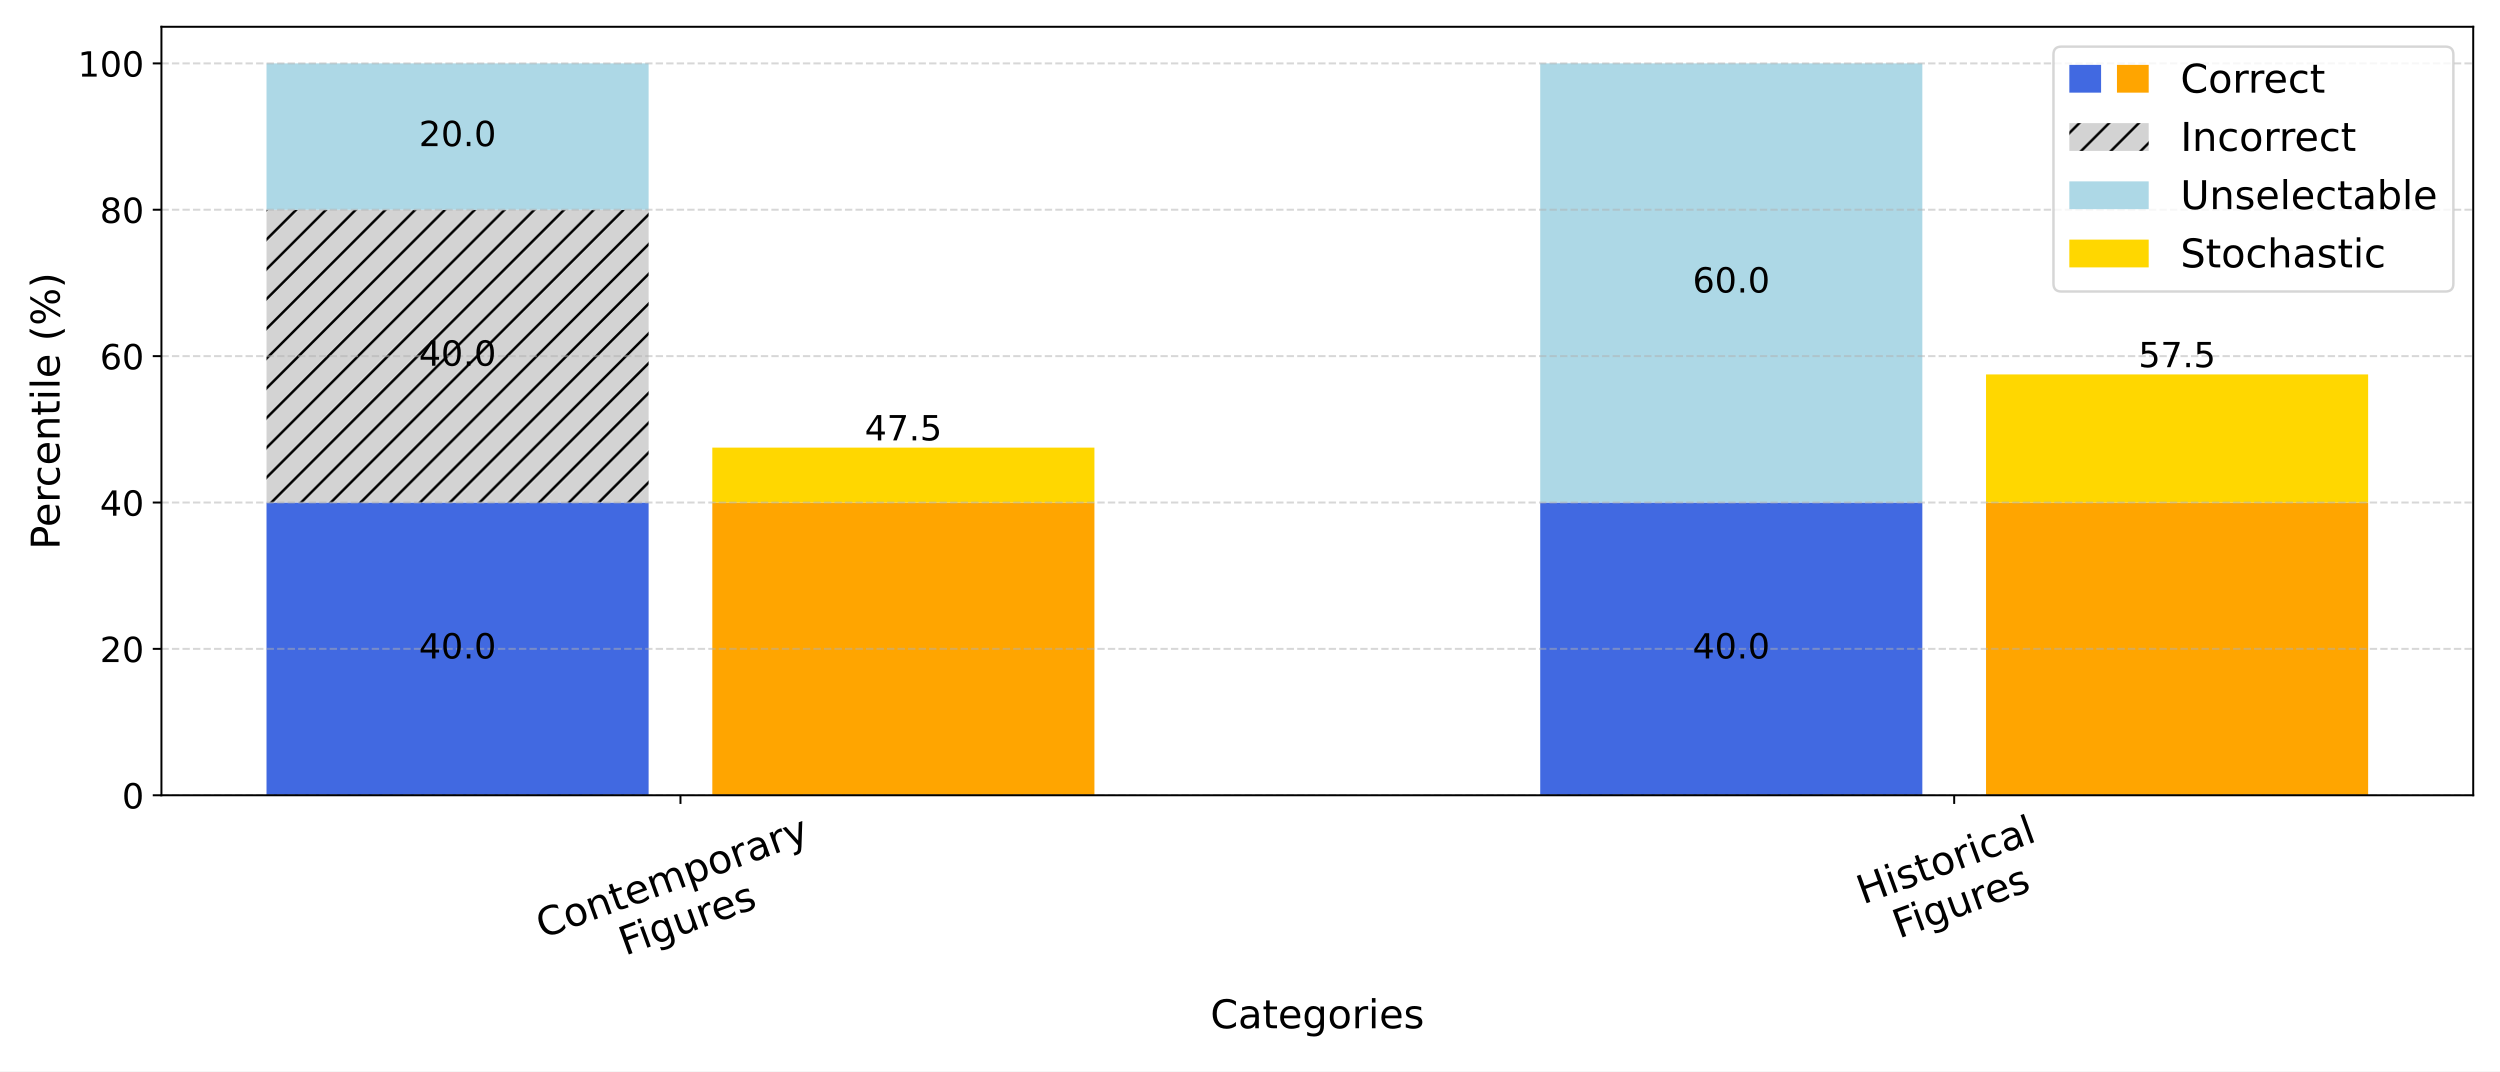
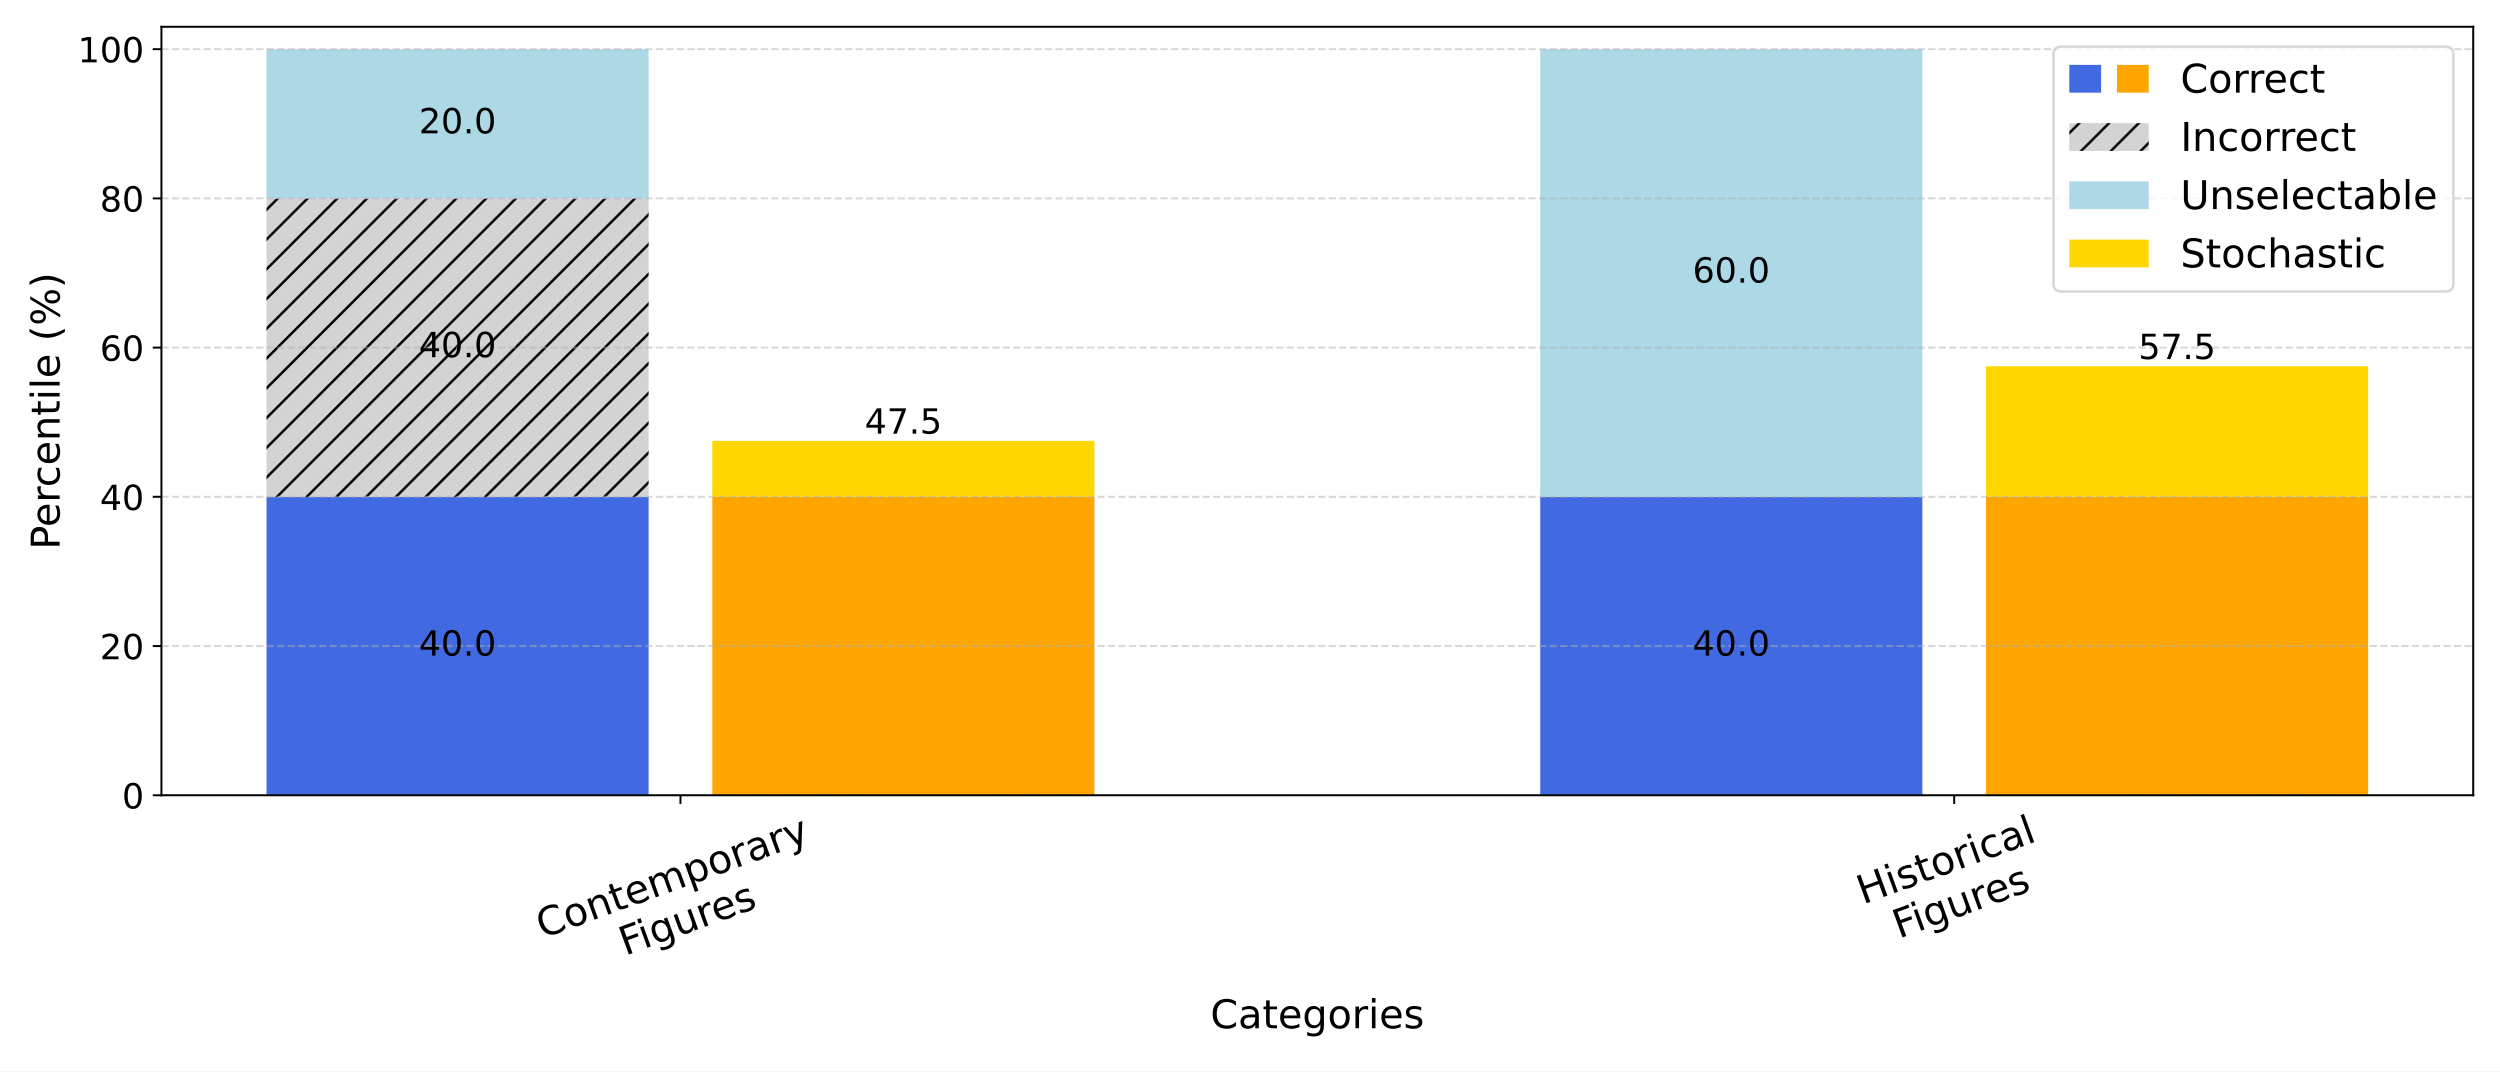
<svg xmlns="http://www.w3.org/2000/svg" xmlns:xlink="http://www.w3.org/1999/xlink" width="1008pt" height="432pt" viewBox="0 0 1008 432" version="1.1">
  <defs>
    <style type="text/css">*{stroke-linejoin: round; stroke-linecap: butt}</style>
  </defs>
  <g id="figure_1">
    <g id="patch_1">
      <path d="M 0 432  L 1008 432  L 1008 0  L 0 0  z " style="fill: #ffffff" />
    </g>
    <g id="axes_1">
      <g id="patch_2">
        <path d="M 65.09 320.65  L 997.2 320.65  L 997.2 10.8  L 65.09 10.8  z " style="fill: #ffffff" />
      </g>
      <g id="patch_3">
-         <path d="M 107.459 320.65  L 261.526 320.65  L 261.526 202.612  L 107.459 202.612  z " clip-path="url(#p1d95f08d52)" style="fill: #4169e1" />
+         <path d="M 107.459 320.65  L 261.526 320.65  L 261.526 200.32  L 107.459 200.32  z " clip-path="url(#p48f73d644a)" style="fill: #4169e1" />
      </g>
      <g id="patch_4">
-         <path d="M 621.018 320.65  L 775.086 320.65  L 775.086 202.612  L 621.018 202.612  z " clip-path="url(#p1d95f08d52)" style="fill: #4169e1" />
+         <path d="M 621.018 320.65  L 775.086 320.65  L 775.086 200.32  L 621.018 200.32  z " clip-path="url(#p48f73d644a)" style="fill: #4169e1" />
      </g>
      <g id="patch_5">
-         <path d="M 107.459 202.612  L 261.526 202.612  L 261.526 84.574  L 107.459 84.574  z " clip-path="url(#p1d95f08d52)" style="fill: url(#hff42f433ee)" />
+         <path d="M 107.459 200.32  L 261.526 200.32  L 261.526 79.99  L 107.459 79.99  z " clip-path="url(#p48f73d644a)" style="fill: url(#hfaeb7c34a5)" />
      </g>
      <g id="patch_6">
-         <path d="M 621.018 202.612  L 775.086 202.612  L 775.086 202.612  L 621.018 202.612  z " clip-path="url(#p1d95f08d52)" style="fill: url(#hff42f433ee)" />
+         <path d="M 621.018 200.32  L 775.086 200.32  L 775.086 200.32  L 621.018 200.32  z " clip-path="url(#p48f73d644a)" style="fill: url(#hfaeb7c34a5)" />
      </g>
      <g id="patch_7">
-         <path d="M 107.459 84.574  L 261.526 84.574  L 261.526 25.555  L 107.459 25.555  z " clip-path="url(#p1d95f08d52)" style="fill: #add8e6" />
+         <path d="M 107.459 79.99  L 261.526 79.99  L 261.526 19.825  L 107.459 19.825  z " clip-path="url(#p48f73d644a)" style="fill: #add8e6" />
      </g>
      <g id="patch_8">
-         <path d="M 621.018 202.612  L 775.086 202.612  L 775.086 25.555  L 621.018 25.555  z " clip-path="url(#p1d95f08d52)" style="fill: #add8e6" />
+         <path d="M 621.018 200.32  L 775.086 200.32  L 775.086 19.825  L 621.018 19.825  z " clip-path="url(#p48f73d644a)" style="fill: #add8e6" />
      </g>
      <g id="patch_9">
-         <path d="M 287.204 320.65  L 441.272 320.65  L 441.272 202.612  L 287.204 202.612  z " clip-path="url(#p1d95f08d52)" style="fill: #ffa500" />
+         <path d="M 287.204 320.65  L 441.272 320.65  L 441.272 200.32  L 287.204 200.32  z " clip-path="url(#p48f73d644a)" style="fill: #ffa500" />
      </g>
      <g id="patch_10">
-         <path d="M 800.764 320.65  L 954.831 320.65  L 954.831 202.612  L 800.764 202.612  z " clip-path="url(#p1d95f08d52)" style="fill: #ffa500" />
+         <path d="M 800.764 320.65  L 954.831 320.65  L 954.831 200.32  L 800.764 200.32  z " clip-path="url(#p48f73d644a)" style="fill: #ffa500" />
      </g>
      <g id="patch_11">
-         <path d="M 287.204 202.612  L 441.272 202.612  L 441.272 180.48  L 287.204 180.48  z " clip-path="url(#p1d95f08d52)" style="fill: #ffd700" />
+         <path d="M 287.204 200.32  L 441.272 200.32  L 441.272 177.758  L 287.204 177.758  z " clip-path="url(#p48f73d644a)" style="fill: #ffd700" />
      </g>
      <g id="patch_12">
-         <path d="M 800.764 202.612  L 954.831 202.612  L 954.831 150.97  L 800.764 150.97  z " clip-path="url(#p1d95f08d52)" style="fill: #ffd700" />
+         <path d="M 800.764 200.32  L 954.831 200.32  L 954.831 147.676  L 800.764 147.676  z " clip-path="url(#p48f73d644a)" style="fill: #ffd700" />
      </g>
      <g id="matplotlib.axis_1">
        <g id="xtick_1">
          <g id="line2d_1">
            <defs>
-               <path id="m5bb17c99c3" d="M 0 0  L 0 3.5  " style="stroke: #000000; stroke-width: 0.8" />
+               <path id="m6106ed7603" d="M 0 0  L 0 3.5  " style="stroke: #000000; stroke-width: 0.8" />
            </defs>
            <g>
-               <use xlink:href="#m5bb17c99c3" x="274.365" y="320.65" style="stroke: #000000; stroke-width: 0.8" />
+               <use xlink:href="#m6106ed7603" x="274.365" y="320.65" style="stroke: #000000; stroke-width: 0.8" />
            </g>
          </g>
          <g id="text_1">
            <text style="font-size: 16px; font-family: 'DejaVu Sans', 'Bitstream Vera Sans', 'Computer Modern Sans Serif', 'Lucida Grande', 'Verdana', 'Geneva', 'Lucid', 'Arial', 'Helvetica', 'Avant Garde', sans-serif" transform="translate(218.6934 378.4692) rotate(-20)">Contemporary</text>
            <text style="font-size: 16px; font-family: 'DejaVu Sans', 'Bitstream Vera Sans', 'Computer Modern Sans Serif', 'Lucida Grande', 'Verdana', 'Geneva', 'Lucid', 'Arial', 'Helvetica', 'Avant Garde', sans-serif" transform="translate(252.0723 385.3867) rotate(-20)">Figures</text>
          </g>
        </g>
        <g id="xtick_2">
          <g id="line2d_2">
            <g>
-               <use xlink:href="#m5bb17c99c3" x="787.925" y="320.65" style="stroke: #000000; stroke-width: 0.8" />
+               <use xlink:href="#m6106ed7603" x="787.925" y="320.65" style="stroke: #000000; stroke-width: 0.8" />
            </g>
          </g>
          <g id="text_2">
            <text style="font-size: 16px; font-family: 'DejaVu Sans', 'Bitstream Vera Sans', 'Computer Modern Sans Serif', 'Lucida Grande', 'Verdana', 'Geneva', 'Lucid', 'Arial', 'Helvetica', 'Avant Garde', sans-serif" transform="translate(751.1581 364.7072) rotate(-20)">Historical</text>
            <text style="font-size: 16px; font-family: 'DejaVu Sans', 'Bitstream Vera Sans', 'Computer Modern Sans Serif', 'Lucida Grande', 'Verdana', 'Geneva', 'Lucid', 'Arial', 'Helvetica', 'Avant Garde', sans-serif" transform="translate(765.6315 378.5056) rotate(-20)">Figures</text>
          </g>
        </g>
        <g id="text_3">
          <text style="font-size: 16px; font-family: 'DejaVu Sans', 'Bitstream Vera Sans', 'Computer Modern Sans Serif', 'Lucida Grande', 'Verdana', 'Geneva', 'Lucid', 'Arial', 'Helvetica', 'Avant Garde', sans-serif; text-anchor: middle" x="531.145" y="414.59" transform="rotate(-0 531.145 414.5896)">Categories</text>
        </g>
      </g>
      <g id="matplotlib.axis_2">
        <g id="ytick_1">
          <g id="line2d_3">
-             <path d="M 65.09 320.65  L 997.2 320.65  " clip-path="url(#p1d95f08d52)" style="fill: none; stroke-dasharray: 2.96,1.28; stroke-dashoffset: 0; stroke: #b0b0b0; stroke-opacity: 0.5; stroke-width: 0.8" />
+             <path d="M 65.09 320.65  L 997.2 320.65  " clip-path="url(#p48f73d644a)" style="fill: none; stroke-dasharray: 2.96,1.28; stroke-dashoffset: 0; stroke: #b0b0b0; stroke-opacity: 0.5; stroke-width: 0.8" />
          </g>
          <g id="line2d_4">
            <defs>
-               <path id="m663820df06" d="M 0 0  L -3.5 0  " style="stroke: #000000; stroke-width: 0.8" />
+               <path id="mcfccde6f9e" d="M 0 0  L -3.5 0  " style="stroke: #000000; stroke-width: 0.8" />
            </defs>
            <g>
-               <use xlink:href="#m663820df06" x="65.09" y="320.65" style="stroke: #000000; stroke-width: 0.8" />
+               <use xlink:href="#mcfccde6f9e" x="65.09" y="320.65" style="stroke: #000000; stroke-width: 0.8" />
            </g>
          </g>
          <g id="text_4">
            <text style="font-size: 14px; font-family: 'DejaVu Sans', 'Bitstream Vera Sans', 'Computer Modern Sans Serif', 'Lucida Grande', 'Verdana', 'Geneva', 'Lucid', 'Arial', 'Helvetica', 'Avant Garde', sans-serif; text-anchor: end" x="58.09" y="325.969" transform="rotate(-0 58.09 325.9691)">0</text>
          </g>
        </g>
        <g id="ytick_2">
          <g id="line2d_5">
-             <path d="M 65.09 261.631  L 997.2 261.631  " clip-path="url(#p1d95f08d52)" style="fill: none; stroke-dasharray: 2.96,1.28; stroke-dashoffset: 0; stroke: #b0b0b0; stroke-opacity: 0.5; stroke-width: 0.8" />
+             <path d="M 65.09 260.485  L 997.2 260.485  " clip-path="url(#p48f73d644a)" style="fill: none; stroke-dasharray: 2.96,1.28; stroke-dashoffset: 0; stroke: #b0b0b0; stroke-opacity: 0.5; stroke-width: 0.8" />
          </g>
          <g id="line2d_6">
            <g>
-               <use xlink:href="#m663820df06" x="65.09" y="261.631" style="stroke: #000000; stroke-width: 0.8" />
+               <use xlink:href="#mcfccde6f9e" x="65.09" y="260.485" style="stroke: #000000; stroke-width: 0.8" />
            </g>
          </g>
          <g id="text_5">
-             <text style="font-size: 14px; font-family: 'DejaVu Sans', 'Bitstream Vera Sans', 'Computer Modern Sans Serif', 'Lucida Grande', 'Verdana', 'Geneva', 'Lucid', 'Arial', 'Helvetica', 'Avant Garde', sans-serif; text-anchor: end" x="58.09" y="266.95" transform="rotate(-0 58.09 266.95)">20</text>
+             <text style="font-size: 14px; font-family: 'DejaVu Sans', 'Bitstream Vera Sans', 'Computer Modern Sans Serif', 'Lucida Grande', 'Verdana', 'Geneva', 'Lucid', 'Arial', 'Helvetica', 'Avant Garde', sans-serif; text-anchor: end" x="58.09" y="265.804" transform="rotate(-0 58.09 265.804)">20</text>
          </g>
        </g>
        <g id="ytick_3">
          <g id="line2d_7">
-             <path d="M 65.09 202.612  L 997.2 202.612  " clip-path="url(#p1d95f08d52)" style="fill: none; stroke-dasharray: 2.96,1.28; stroke-dashoffset: 0; stroke: #b0b0b0; stroke-opacity: 0.5; stroke-width: 0.8" />
+             <path d="M 65.09 200.32  L 997.2 200.32  " clip-path="url(#p48f73d644a)" style="fill: none; stroke-dasharray: 2.96,1.28; stroke-dashoffset: 0; stroke: #b0b0b0; stroke-opacity: 0.5; stroke-width: 0.8" />
          </g>
          <g id="line2d_8">
            <g>
-               <use xlink:href="#m663820df06" x="65.09" y="202.612" style="stroke: #000000; stroke-width: 0.8" />
+               <use xlink:href="#mcfccde6f9e" x="65.09" y="200.32" style="stroke: #000000; stroke-width: 0.8" />
            </g>
          </g>
          <g id="text_6">
-             <text style="font-size: 14px; font-family: 'DejaVu Sans', 'Bitstream Vera Sans', 'Computer Modern Sans Serif', 'Lucida Grande', 'Verdana', 'Geneva', 'Lucid', 'Arial', 'Helvetica', 'Avant Garde', sans-serif; text-anchor: end" x="58.09" y="207.931" transform="rotate(-0 58.09 207.9309)">40</text>
+             <text style="font-size: 14px; font-family: 'DejaVu Sans', 'Bitstream Vera Sans', 'Computer Modern Sans Serif', 'Lucida Grande', 'Verdana', 'Geneva', 'Lucid', 'Arial', 'Helvetica', 'Avant Garde', sans-serif; text-anchor: end" x="58.09" y="205.639" transform="rotate(-0 58.09 205.6389)">40</text>
          </g>
        </g>
        <g id="ytick_4">
          <g id="line2d_9">
-             <path d="M 65.09 143.593  L 997.2 143.593  " clip-path="url(#p1d95f08d52)" style="fill: none; stroke-dasharray: 2.96,1.28; stroke-dashoffset: 0; stroke: #b0b0b0; stroke-opacity: 0.5; stroke-width: 0.8" />
+             <path d="M 65.09 140.155  L 997.2 140.155  " clip-path="url(#p48f73d644a)" style="fill: none; stroke-dasharray: 2.96,1.28; stroke-dashoffset: 0; stroke: #b0b0b0; stroke-opacity: 0.5; stroke-width: 0.8" />
          </g>
          <g id="line2d_10">
            <g>
-               <use xlink:href="#m663820df06" x="65.09" y="143.593" style="stroke: #000000; stroke-width: 0.8" />
+               <use xlink:href="#mcfccde6f9e" x="65.09" y="140.155" style="stroke: #000000; stroke-width: 0.8" />
            </g>
          </g>
          <g id="text_7">
-             <text style="font-size: 14px; font-family: 'DejaVu Sans', 'Bitstream Vera Sans', 'Computer Modern Sans Serif', 'Lucida Grande', 'Verdana', 'Geneva', 'Lucid', 'Arial', 'Helvetica', 'Avant Garde', sans-serif; text-anchor: end" x="58.09" y="148.912" transform="rotate(-0 58.09 148.9118)">60</text>
+             <text style="font-size: 14px; font-family: 'DejaVu Sans', 'Bitstream Vera Sans', 'Computer Modern Sans Serif', 'Lucida Grande', 'Verdana', 'Geneva', 'Lucid', 'Arial', 'Helvetica', 'Avant Garde', sans-serif; text-anchor: end" x="58.09" y="145.474" transform="rotate(-0 58.09 145.4738)">60</text>
          </g>
        </g>
        <g id="ytick_5">
          <g id="line2d_11">
-             <path d="M 65.09 84.574  L 997.2 84.574  " clip-path="url(#p1d95f08d52)" style="fill: none; stroke-dasharray: 2.96,1.28; stroke-dashoffset: 0; stroke: #b0b0b0; stroke-opacity: 0.5; stroke-width: 0.8" />
+             <path d="M 65.09 79.99  L 997.2 79.99  " clip-path="url(#p48f73d644a)" style="fill: none; stroke-dasharray: 2.96,1.28; stroke-dashoffset: 0; stroke: #b0b0b0; stroke-opacity: 0.5; stroke-width: 0.8" />
          </g>
          <g id="line2d_12">
            <g>
-               <use xlink:href="#m663820df06" x="65.09" y="84.574" style="stroke: #000000; stroke-width: 0.8" />
+               <use xlink:href="#mcfccde6f9e" x="65.09" y="79.99" style="stroke: #000000; stroke-width: 0.8" />
            </g>
          </g>
          <g id="text_8">
-             <text style="font-size: 14px; font-family: 'DejaVu Sans', 'Bitstream Vera Sans', 'Computer Modern Sans Serif', 'Lucida Grande', 'Verdana', 'Geneva', 'Lucid', 'Arial', 'Helvetica', 'Avant Garde', sans-serif; text-anchor: end" x="58.09" y="89.893" transform="rotate(-0 58.09 89.89276)">80</text>
+             <text style="font-size: 14px; font-family: 'DejaVu Sans', 'Bitstream Vera Sans', 'Computer Modern Sans Serif', 'Lucida Grande', 'Verdana', 'Geneva', 'Lucid', 'Arial', 'Helvetica', 'Avant Garde', sans-serif; text-anchor: end" x="58.09" y="85.309" transform="rotate(-0 58.09 85.30876)">80</text>
          </g>
        </g>
        <g id="ytick_6">
          <g id="line2d_13">
-             <path d="M 65.09 25.555  L 997.2 25.555  " clip-path="url(#p1d95f08d52)" style="fill: none; stroke-dasharray: 2.96,1.28; stroke-dashoffset: 0; stroke: #b0b0b0; stroke-opacity: 0.5; stroke-width: 0.8" />
+             <path d="M 65.09 19.825  L 997.2 19.825  " clip-path="url(#p48f73d644a)" style="fill: none; stroke-dasharray: 2.96,1.28; stroke-dashoffset: 0; stroke: #b0b0b0; stroke-opacity: 0.5; stroke-width: 0.8" />
          </g>
          <g id="line2d_14">
            <g>
-               <use xlink:href="#m663820df06" x="65.09" y="25.555" style="stroke: #000000; stroke-width: 0.8" />
+               <use xlink:href="#mcfccde6f9e" x="65.09" y="19.825" style="stroke: #000000; stroke-width: 0.8" />
            </g>
          </g>
          <g id="text_9">
-             <text style="font-size: 14px; font-family: 'DejaVu Sans', 'Bitstream Vera Sans', 'Computer Modern Sans Serif', 'Lucida Grande', 'Verdana', 'Geneva', 'Lucid', 'Arial', 'Helvetica', 'Avant Garde', sans-serif; text-anchor: end" x="58.09" y="30.874" transform="rotate(-0 58.09 30.87368)">100</text>
+             <text style="font-size: 14px; font-family: 'DejaVu Sans', 'Bitstream Vera Sans', 'Computer Modern Sans Serif', 'Lucida Grande', 'Verdana', 'Geneva', 'Lucid', 'Arial', 'Helvetica', 'Avant Garde', sans-serif; text-anchor: end" x="58.09" y="25.144" transform="rotate(-0 58.09 25.14367)">100</text>
          </g>
        </g>
        <g id="text_10">
          <text style="font-size: 16px; font-family: 'DejaVu Sans', 'Bitstream Vera Sans', 'Computer Modern Sans Serif', 'Lucida Grande', 'Verdana', 'Geneva', 'Lucid', 'Arial', 'Helvetica', 'Avant Garde', sans-serif; text-anchor: middle" x="24.04" y="165.725" transform="rotate(-90 24.04 165.7251)">Percentile (%)</text>
        </g>
      </g>
      <g id="patch_13">
        <path d="M 65.09 320.65  L 65.09 10.8  " style="fill: none; stroke: #000000; stroke-width: 0.8; stroke-linejoin: miter; stroke-linecap: square" />
      </g>
      <g id="patch_14">
        <path d="M 997.2 320.65  L 997.2 10.8  " style="fill: none; stroke: #000000; stroke-width: 0.8; stroke-linejoin: miter; stroke-linecap: square" />
      </g>
      <g id="patch_15">
        <path d="M 65.09 320.65  L 997.2 320.65  " style="fill: none; stroke: #000000; stroke-width: 0.8; stroke-linejoin: miter; stroke-linecap: square" />
      </g>
      <g id="patch_16">
        <path d="M 65.09 10.8  L 997.2 10.8  " style="fill: none; stroke: #000000; stroke-width: 0.8; stroke-linejoin: miter; stroke-linecap: square" />
      </g>
      <g id="text_11">
-         <text style="font-size: 14px; font-family: 'DejaVu Sans', 'Bitstream Vera Sans', 'Computer Modern Sans Serif', 'Lucida Grande', 'Verdana', 'Geneva', 'Lucid', 'Arial', 'Helvetica', 'Avant Garde', sans-serif; text-anchor: middle" x="184.493" y="265.494" transform="rotate(-0 184.4925 265.4942)">40.0</text>
+         <text style="font-size: 14px; font-family: 'DejaVu Sans', 'Bitstream Vera Sans', 'Computer Modern Sans Serif', 'Lucida Grande', 'Verdana', 'Geneva', 'Lucid', 'Arial', 'Helvetica', 'Avant Garde', sans-serif; text-anchor: middle" x="184.493" y="264.348" transform="rotate(-0 184.4925 264.3482)">40.0</text>
      </g>
      <g id="text_12">
-         <text style="font-size: 14px; font-family: 'DejaVu Sans', 'Bitstream Vera Sans', 'Computer Modern Sans Serif', 'Lucida Grande', 'Verdana', 'Geneva', 'Lucid', 'Arial', 'Helvetica', 'Avant Garde', sans-serif; text-anchor: middle" x="698.052" y="265.494" transform="rotate(-0 698.0517 265.4942)">40.0</text>
+         <text style="font-size: 14px; font-family: 'DejaVu Sans', 'Bitstream Vera Sans', 'Computer Modern Sans Serif', 'Lucida Grande', 'Verdana', 'Geneva', 'Lucid', 'Arial', 'Helvetica', 'Avant Garde', sans-serif; text-anchor: middle" x="698.052" y="264.348" transform="rotate(-0 698.0517 264.3482)">40.0</text>
      </g>
      <g id="text_13">
-         <text style="font-size: 14px; font-family: 'DejaVu Sans', 'Bitstream Vera Sans', 'Computer Modern Sans Serif', 'Lucida Grande', 'Verdana', 'Geneva', 'Lucid', 'Arial', 'Helvetica', 'Avant Garde', sans-serif; text-anchor: middle" x="184.493" y="147.456" transform="rotate(-0 184.4925 147.4561)">40.0</text>
+         <text style="font-size: 14px; font-family: 'DejaVu Sans', 'Bitstream Vera Sans', 'Computer Modern Sans Serif', 'Lucida Grande', 'Verdana', 'Geneva', 'Lucid', 'Arial', 'Helvetica', 'Avant Garde', sans-serif; text-anchor: middle" x="184.493" y="144.018" transform="rotate(-0 184.4925 144.0181)">40.0</text>
      </g>
      <g id="text_14">
-         <text style="font-size: 14px; font-family: 'DejaVu Sans', 'Bitstream Vera Sans', 'Computer Modern Sans Serif', 'Lucida Grande', 'Verdana', 'Geneva', 'Lucid', 'Arial', 'Helvetica', 'Avant Garde', sans-serif; text-anchor: middle" x="184.493" y="58.927" transform="rotate(-0 184.4925 58.92744)">20.0</text>
+         <text style="font-size: 14px; font-family: 'DejaVu Sans', 'Bitstream Vera Sans', 'Computer Modern Sans Serif', 'Lucida Grande', 'Verdana', 'Geneva', 'Lucid', 'Arial', 'Helvetica', 'Avant Garde', sans-serif; text-anchor: middle" x="184.493" y="53.77" transform="rotate(-0 184.4925 53.77043)">20.0</text>
      </g>
      <g id="text_15">
-         <text style="font-size: 14px; font-family: 'DejaVu Sans', 'Bitstream Vera Sans', 'Computer Modern Sans Serif', 'Lucida Grande', 'Verdana', 'Geneva', 'Lucid', 'Arial', 'Helvetica', 'Avant Garde', sans-serif; text-anchor: middle" x="698.052" y="117.947" transform="rotate(-0 698.0517 117.9465)">60.0</text>
+         <text style="font-size: 14px; font-family: 'DejaVu Sans', 'Bitstream Vera Sans', 'Computer Modern Sans Serif', 'Lucida Grande', 'Verdana', 'Geneva', 'Lucid', 'Arial', 'Helvetica', 'Avant Garde', sans-serif; text-anchor: middle" x="698.052" y="113.936" transform="rotate(-0 698.0517 113.9355)">60.0</text>
      </g>
      <g id="text_16">
-         <text style="font-size: 14px; font-family: 'DejaVu Sans', 'Bitstream Vera Sans', 'Computer Modern Sans Serif', 'Lucida Grande', 'Verdana', 'Geneva', 'Lucid', 'Arial', 'Helvetica', 'Avant Garde', sans-serif; text-anchor: middle" x="364.238" y="177.568" transform="rotate(-0 364.2383 177.5683)">47.5</text>
+         <text style="font-size: 14px; font-family: 'DejaVu Sans', 'Bitstream Vera Sans', 'Computer Modern Sans Serif', 'Lucida Grande', 'Verdana', 'Geneva', 'Lucid', 'Arial', 'Helvetica', 'Avant Garde', sans-serif; text-anchor: middle" x="364.238" y="174.847" transform="rotate(-0 364.2383 174.8466)">47.5</text>
      </g>
      <g id="text_17">
-         <text style="font-size: 14px; font-family: 'DejaVu Sans', 'Bitstream Vera Sans', 'Computer Modern Sans Serif', 'Lucida Grande', 'Verdana', 'Geneva', 'Lucid', 'Arial', 'Helvetica', 'Avant Garde', sans-serif; text-anchor: middle" x="877.797" y="148.059" transform="rotate(-0 877.7975 148.0588)">57.5</text>
+         <text style="font-size: 14px; font-family: 'DejaVu Sans', 'Bitstream Vera Sans', 'Computer Modern Sans Serif', 'Lucida Grande', 'Verdana', 'Geneva', 'Lucid', 'Arial', 'Helvetica', 'Avant Garde', sans-serif; text-anchor: middle" x="877.797" y="144.764" transform="rotate(-0 877.7975 144.764)">57.5</text>
      </g>
      <g id="legend_1">
        <g id="patch_17">
          <path d="M 831.158 117.54  L 986 117.54  Q 989.2 117.54 989.2 114.34  L 989.2 22  Q 989.2 18.8 986 18.8  L 831.158 18.8  Q 827.957 18.8 827.957 22  L 827.957 114.34  Q 827.957 117.54 831.158 117.54  z " style="fill: #ffffff; opacity: 0.8; stroke: #cccccc; stroke-linejoin: miter" />
        </g>
        <g id="patch_18">
          <path d="M 834.357 37.358  L 847.158 37.358  L 847.158 26.157  L 834.357 26.157  z " style="fill: #4169e1" />
        </g>
        <g id="patch_19">
          <path d="M 853.558 37.358  L 866.357 37.358  L 866.357 26.157  L 853.558 26.157  z " style="fill: #ffa500" />
        </g>
        <g id="text_18">
          <text style="font-size: 16px; font-family: 'DejaVu Sans', 'Bitstream Vera Sans', 'Computer Modern Sans Serif', 'Lucida Grande', 'Verdana', 'Geneva', 'Lucid', 'Arial', 'Helvetica', 'Avant Garde', sans-serif; text-anchor: start" x="879.158" y="37.358" transform="rotate(-0 879.1575 37.3575)">Correct</text>
        </g>
        <g id="patch_20">
-           <path d="M 834.357 60.843  L 866.357 60.843  L 866.357 49.642  L 834.357 49.642  z " style="fill: url(#hff42f433ee)" />
+           <path d="M 834.357 60.843  L 866.357 60.843  L 866.357 49.642  L 834.357 49.642  z " style="fill: url(#hfaeb7c34a5)" />
        </g>
        <g id="text_19">
          <text style="font-size: 16px; font-family: 'DejaVu Sans', 'Bitstream Vera Sans', 'Computer Modern Sans Serif', 'Lucida Grande', 'Verdana', 'Geneva', 'Lucid', 'Arial', 'Helvetica', 'Avant Garde', sans-serif; text-anchor: start" x="879.158" y="60.843" transform="rotate(-0 879.1575 60.8425)">Incorrect</text>
        </g>
        <g id="patch_21">
          <path d="M 834.357 84.328  L 866.357 84.328  L 866.357 73.127  L 834.357 73.127  z " style="fill: #add8e6" />
        </g>
        <g id="text_20">
          <text style="font-size: 16px; font-family: 'DejaVu Sans', 'Bitstream Vera Sans', 'Computer Modern Sans Serif', 'Lucida Grande', 'Verdana', 'Geneva', 'Lucid', 'Arial', 'Helvetica', 'Avant Garde', sans-serif; text-anchor: start" x="879.158" y="84.328" transform="rotate(-0 879.1575 84.3275)">Unselectable</text>
        </g>
        <g id="patch_22">
          <path d="M 834.357 107.812  L 866.357 107.812  L 866.357 96.612  L 834.357 96.612  z " style="fill: #ffd700" />
        </g>
        <g id="text_21">
          <text style="font-size: 16px; font-family: 'DejaVu Sans', 'Bitstream Vera Sans', 'Computer Modern Sans Serif', 'Lucida Grande', 'Verdana', 'Geneva', 'Lucid', 'Arial', 'Helvetica', 'Avant Garde', sans-serif; text-anchor: start" x="879.158" y="107.812" transform="rotate(-0 879.1575 107.8125)">Stochastic</text>
        </g>
      </g>
    </g>
  </g>
  <defs>
-     <clipPath id="p1d95f08d52">
+     <clipPath id="p48f73d644a">
      <rect x="65.09" y="10.8" width="932.11" height="309.85" />
    </clipPath>
  </defs>
  <defs>
-     <pattern id="hff42f433ee" patternUnits="userSpaceOnUse" x="0" y="0" width="72" height="72">
+     <pattern id="hfaeb7c34a5" patternUnits="userSpaceOnUse" x="0" y="0" width="72" height="72">
      <rect x="0" y="0" width="73" height="73" fill="#d3d3d3" />
      <path d="M -36 36  L 36 -36  M -30 42  L 42 -30  M -24 48  L 48 -24  M -18 54  L 54 -18  M -12 60  L 60 -12  M -6 66  L 66 -6  M 0 72  L 72 0  M 6 78  L 78 6  M 12 84  L 84 12  M 18 90  L 90 18  M 24 96  L 96 24  M 30 102  L 102 30  M 36 108  L 108 36  " style="fill: #000000; stroke: #000000; stroke-width: 1.0; stroke-linecap: butt; stroke-linejoin: miter" />
    </pattern>
  </defs>
</svg>
